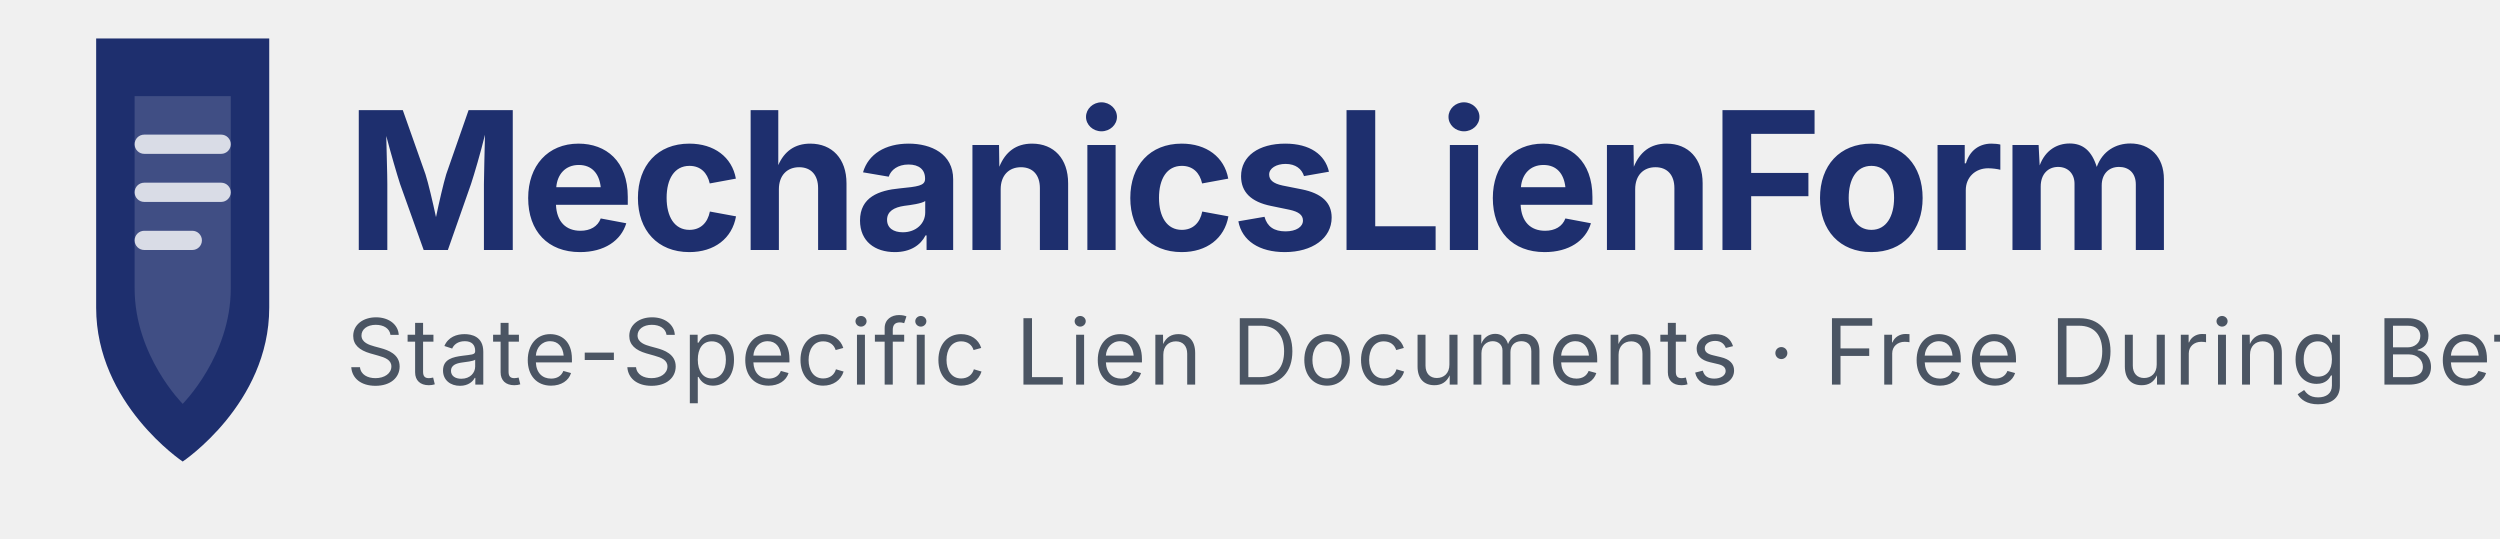
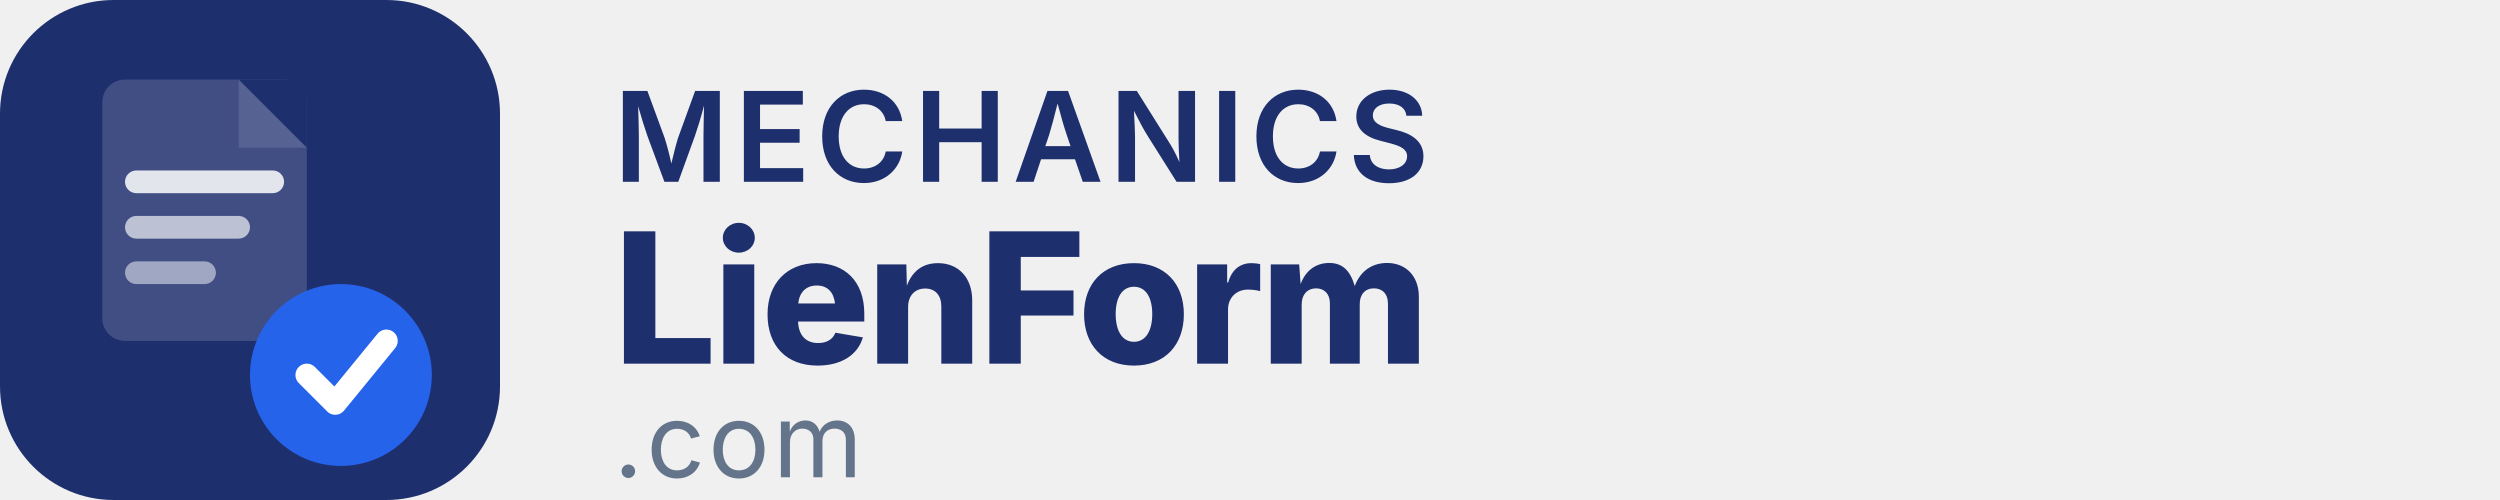
- <svg xmlns="http://www.w3.org/2000/svg" viewBox="0 0 260 56" fill="none" role="img" aria-label="MechanicsLienForm">
-   <path d="M10 4 L28 4 L28 32 C28 42 19 48 19 48 C19 48 10 42 10 32 Z" fill="#1e2f6e" />
-   <path d="M14 10 L24 10 L24 30 C24 37 19 42 19 42 C19 42 14 37 14 30 Z" fill="#ffffff" opacity="0.15" />
-   <rect x="14" y="14" width="10" height="2" rx="1" fill="#ffffff" opacity="0.8" />
-   <rect x="14" y="19" width="10" height="2" rx="1" fill="#ffffff" opacity="0.8" />
-   <rect x="14" y="24" width="7" height="2" rx="1" fill="#ffffff" opacity="0.8" />
-   <text x="36" y="26" font-family="system-ui, -apple-system, 'Segoe UI', sans-serif" font-size="20" font-weight="700" fill="#1e2f6e" letter-spacing="-0.5">MechanicsLienForm</text>
-   <text x="36" y="40" font-family="system-ui, -apple-system, 'Segoe UI', sans-serif" font-size="9.5" font-weight="400" fill="#4b5563" letter-spacing="0.2">State-Specific Lien Documents · Free During Beta</text>
+ <svg xmlns="http://www.w3.org/2000/svg" width="220" height="44" viewBox="0 0 220 44" fill="none">
+   <rect width="44" height="44" rx="10" fill="#1e2f6e" />
+   <rect x="9" y="7" width="18" height="23" rx="2" fill="white" opacity="0.15" />
+   <path d="M21 7 L27 7 L27 13 L21 13 Z" fill="#1e2f6e" />
+   <path d="M21 7 L27 13 L21 13 Z" fill="white" opacity="0.25" />
+   <rect x="11" y="15" width="14" height="2" rx="1" fill="white" opacity="0.85" />
+   <rect x="11" y="19" width="11" height="2" rx="1" fill="white" opacity="0.65" />
+   <rect x="11" y="23" width="8" height="2" rx="1" fill="white" opacity="0.5" />
+   <circle cx="30" cy="33" r="8" fill="#2563eb" />
+   <path d="M27 33 L29.5 35.5 L34 30" stroke="white" stroke-width="2" stroke-linecap="round" stroke-linejoin="round" fill="none" />
+   <text x="54" y="16" font-family="system-ui, -apple-system, sans-serif" font-size="11" font-weight="600" fill="#1e2f6e" letter-spacing="0.5">MECHANICS</text>
+   <text x="54" y="32" font-family="system-ui, -apple-system, sans-serif" font-size="16" font-weight="800" fill="#1e2f6e" letter-spacing="-0.3">LienForm</text>
+   <text x="54" y="42" font-family="system-ui, -apple-system, sans-serif" font-size="9" font-weight="400" fill="#64748b" letter-spacing="0.3">.com</text>
</svg>
